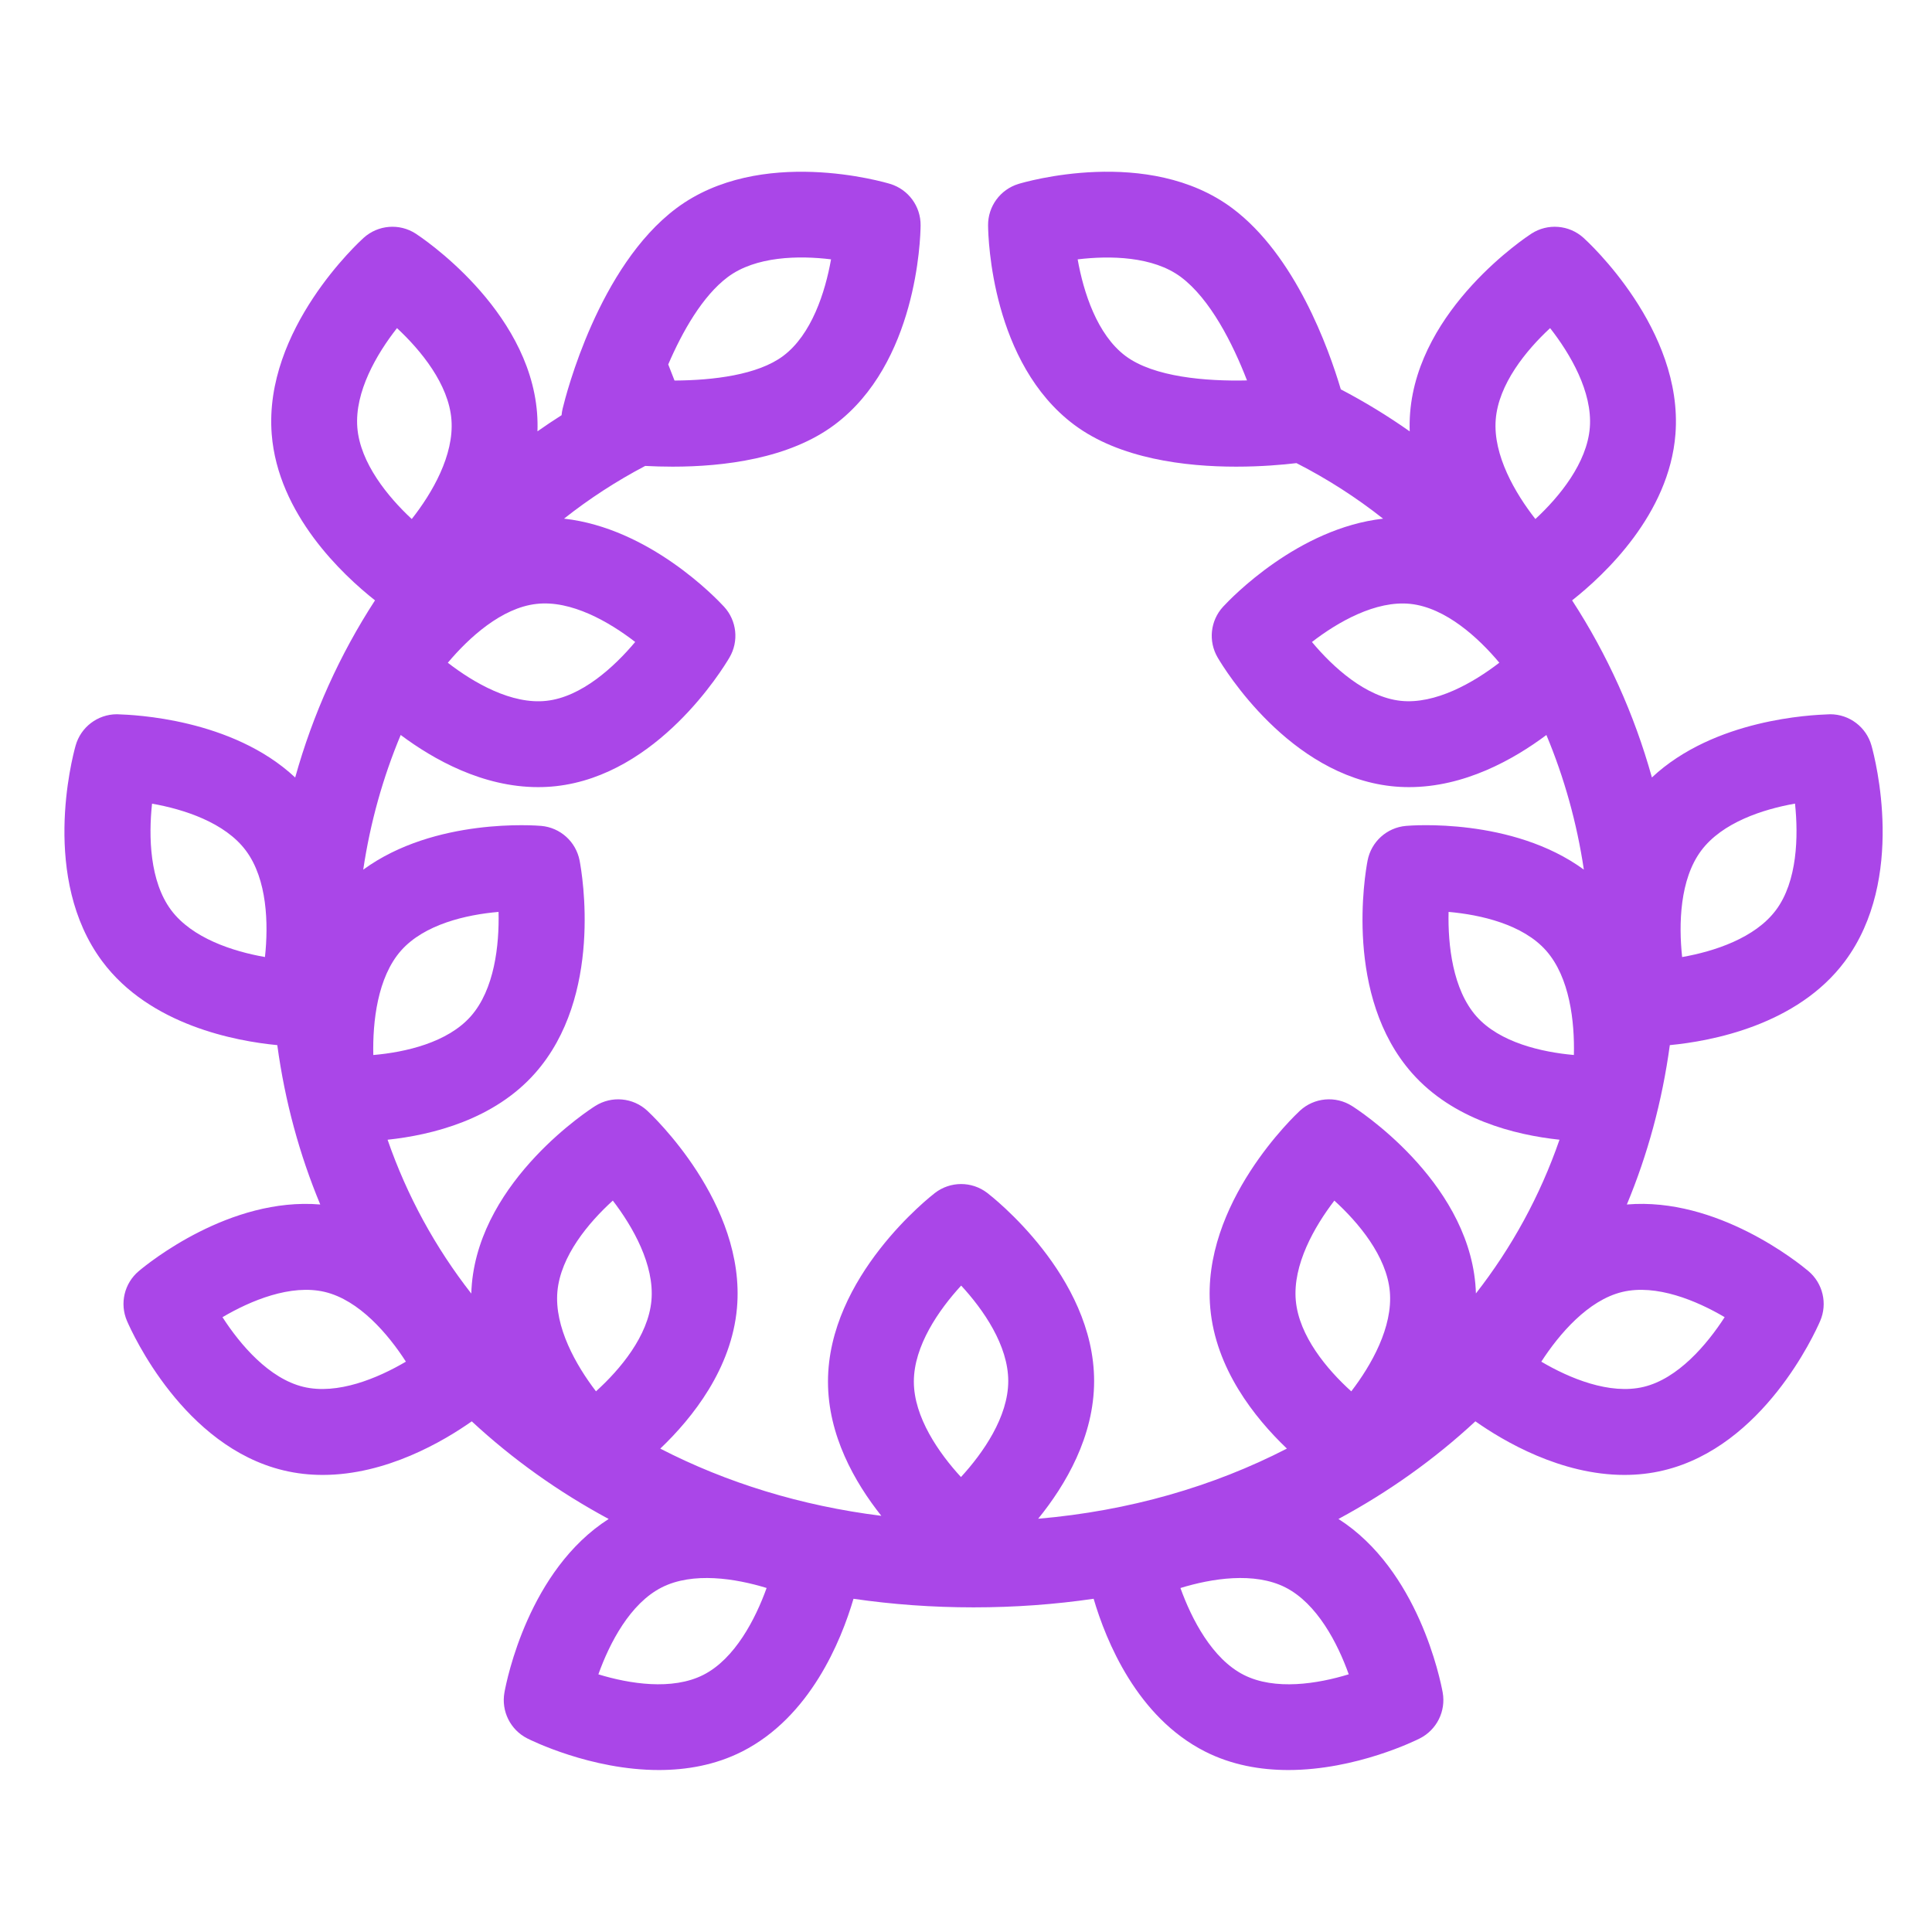
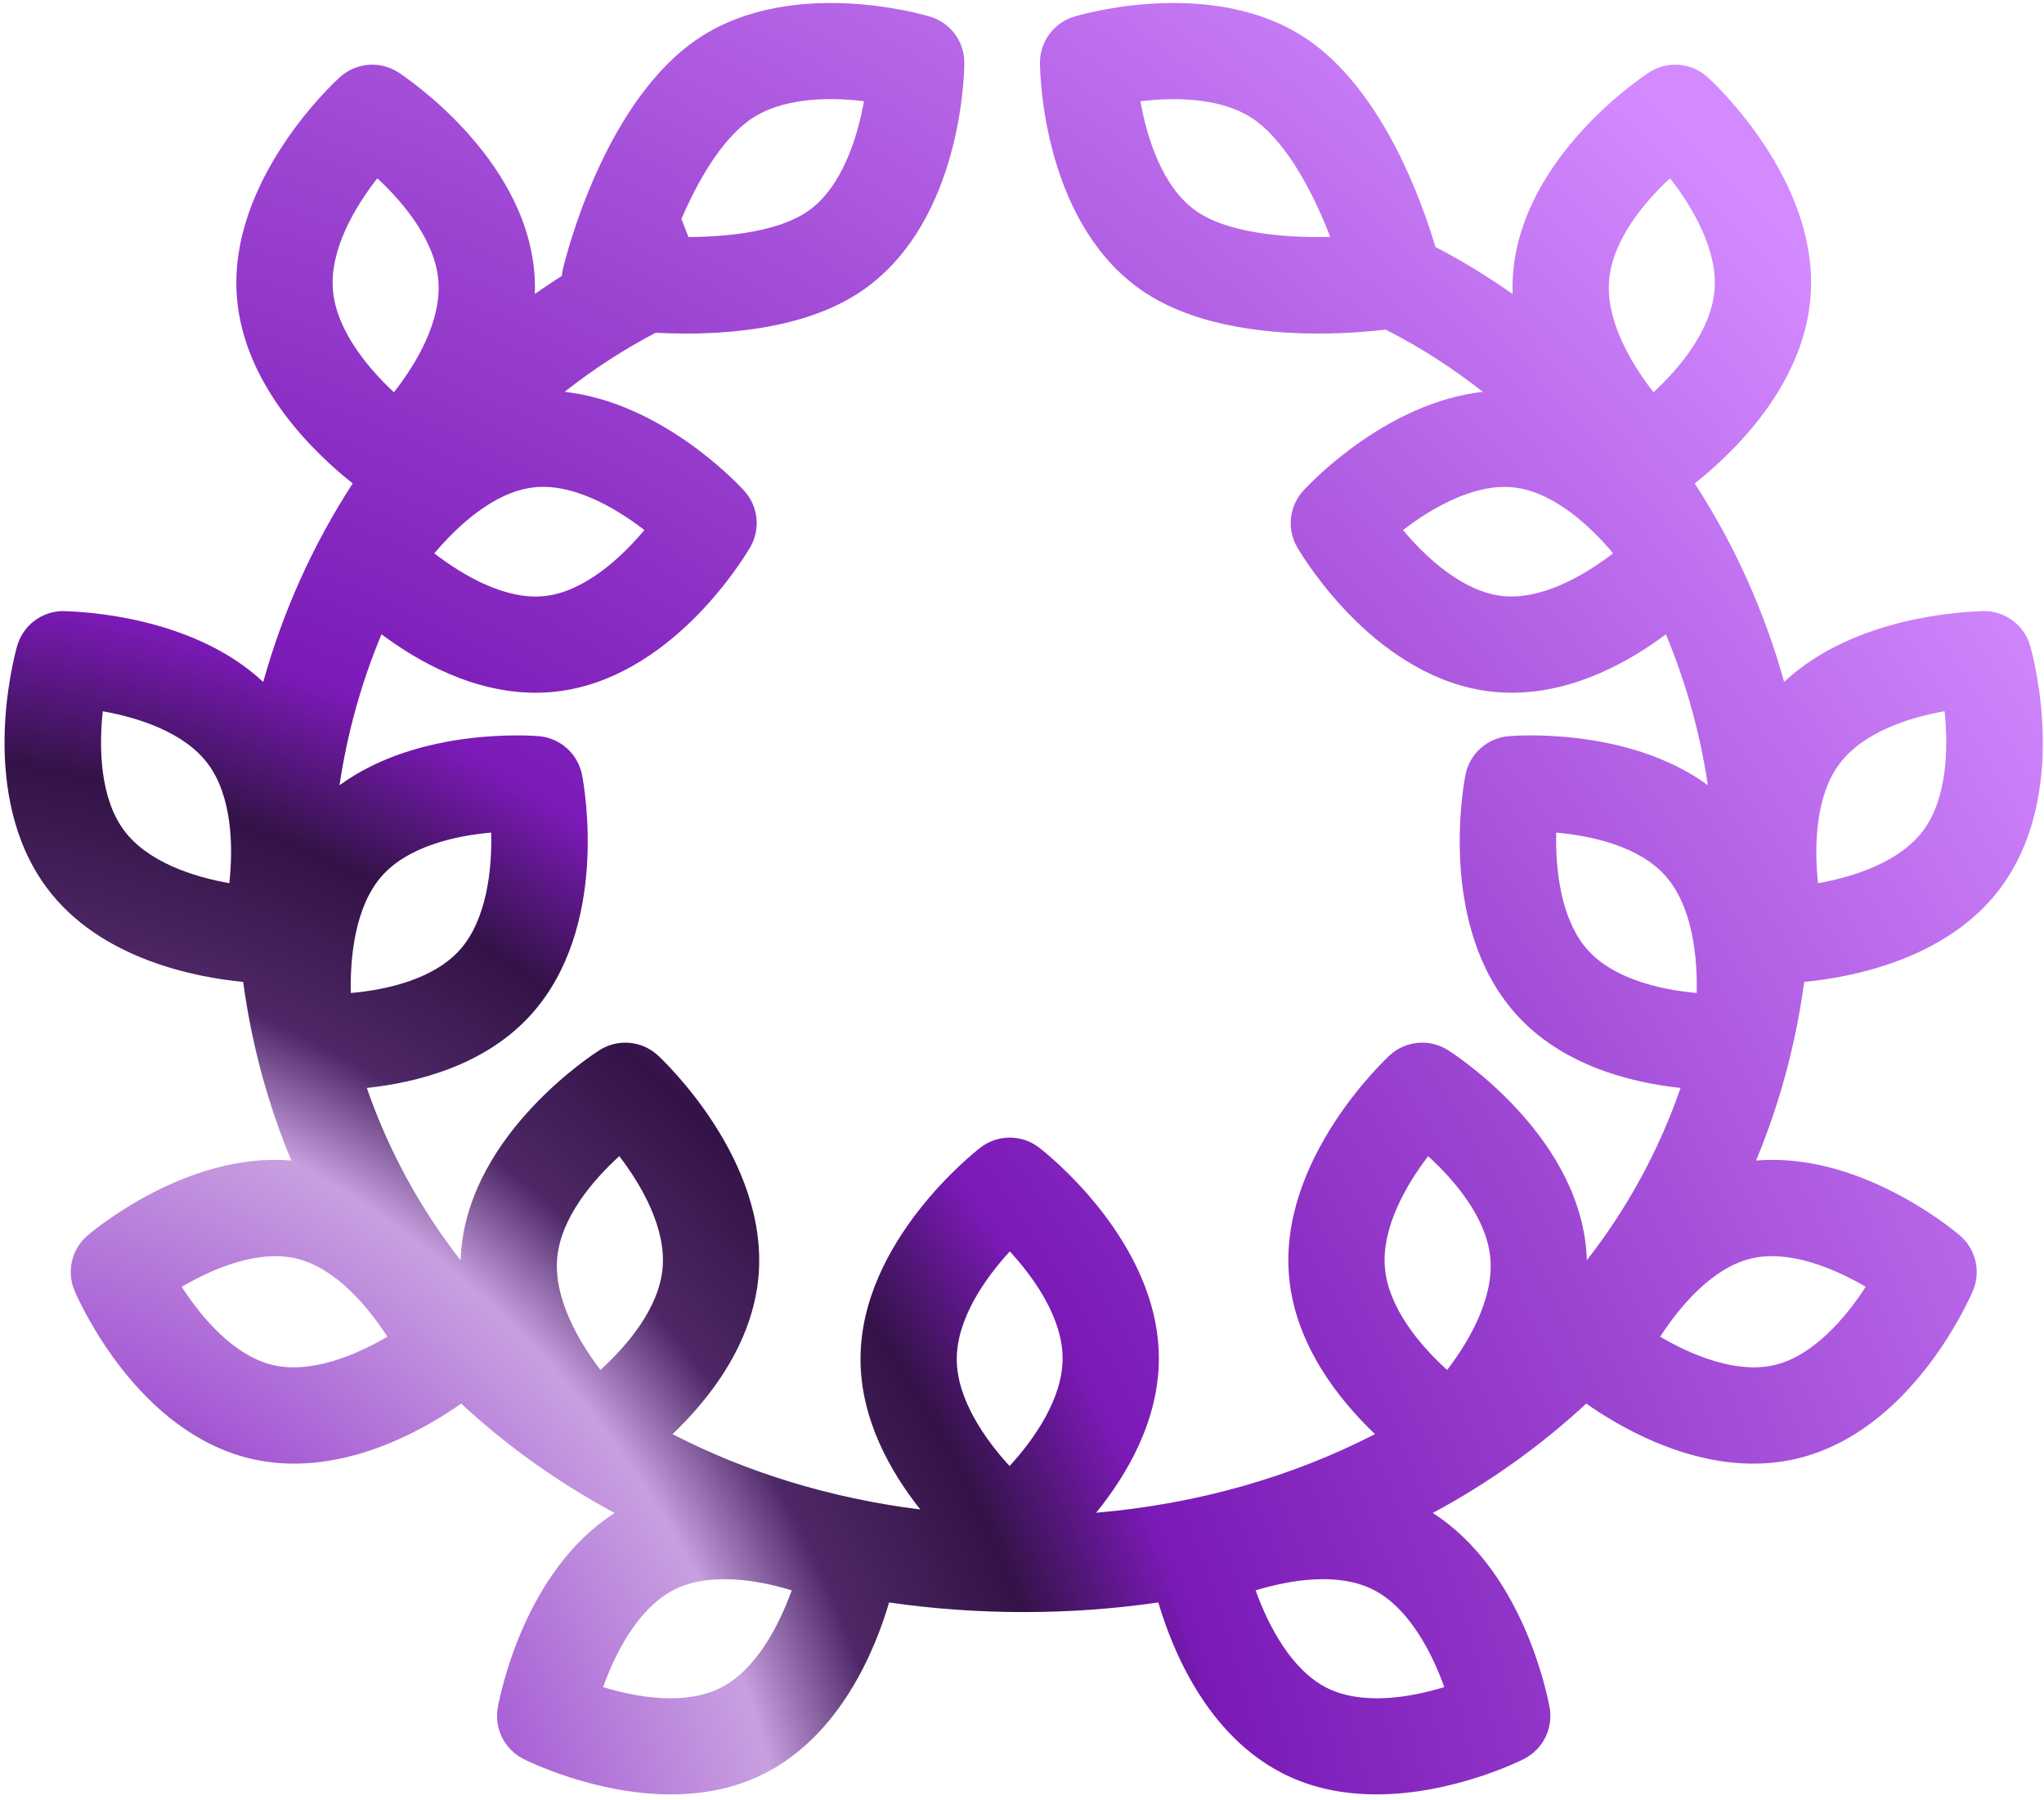
- <svg xmlns="http://www.w3.org/2000/svg" width="160" height="160" viewBox="0 0 160 160" fill="none">
-   <path fill-rule="evenodd" clip-rule="evenodd" d="M58.247 138.707C55.664 140.015 52.12 139.446 49.555 138.662C50.482 136.071 52.179 132.795 54.798 131.465C57.38 130.152 60.926 130.723 63.488 131.51C62.564 134.08 60.862 137.379 58.247 138.707ZM43.67 143.969C43.959 144.116 48.932 146.586 54.561 146.586C56.844 146.586 59.236 146.181 61.469 145.048C67.086 142.193 69.65 135.913 70.683 132.404C73.901 132.873 77.222 133.115 80.626 133.115C84.03 133.115 87.351 132.873 90.57 132.403C91.602 135.913 94.166 142.193 99.784 145.048C102.014 146.181 104.408 146.586 106.691 146.586C112.32 146.586 117.293 144.116 117.58 143.969C118.986 143.26 119.756 141.708 119.477 140.16C119.279 139.088 117.454 130.019 110.846 125.794C115.01 123.551 118.815 120.836 122.185 117.708C124.532 119.361 129.268 122.147 134.525 122.147C135.594 122.147 136.687 122.034 137.782 121.768C146.031 119.789 150.281 110.457 150.739 109.397C151.36 107.958 150.964 106.28 149.767 105.268C148.962 104.592 142.217 99.118 134.729 99.751C136.447 95.626 137.655 91.209 138.287 86.553C141.695 86.228 148.844 84.914 152.792 79.603C157.872 72.769 155.298 62.858 154.989 61.749C154.56 60.213 153.162 59.153 151.569 59.151C151.555 59.152 151.534 59.153 151.504 59.155C151.476 59.156 151.439 59.157 151.395 59.159C150.059 59.212 141.99 59.529 136.804 64.386C135.343 59.147 133.108 54.203 130.195 49.72C132.872 47.609 138.235 42.593 138.753 35.955C139.431 27.27 131.478 20 131.137 19.694C129.944 18.618 128.176 18.476 126.827 19.348C126.443 19.597 117.457 25.511 116.779 34.203C116.739 34.716 116.729 35.223 116.746 35.725C114.936 34.45 113.032 33.286 111.041 32.245C110.027 28.828 107.271 21.154 102.067 17.254C95.114 12.046 84.784 15.097 84.353 15.23C82.838 15.689 81.812 17.09 81.828 18.671C81.84 19.823 82.151 30.08 88.951 35.172C92.723 37.995 98.156 38.647 102.37 38.647C104.448 38.647 106.229 38.489 107.369 38.354C109.931 39.662 112.328 41.206 114.541 42.954C107.507 43.746 101.977 49.503 101.294 50.243C100.229 51.395 100.049 53.104 100.843 54.457C101.424 55.448 106.786 64.18 115.22 65.107C115.715 65.162 116.208 65.186 116.694 65.186C121.273 65.186 125.342 62.907 128.066 60.869C129.542 64.398 130.59 68.141 131.167 72.016C125.238 67.686 116.834 68.359 116.438 68.397C114.852 68.535 113.556 69.708 113.257 71.27C113.039 72.401 111.304 82.501 116.941 88.875C120.329 92.708 125.432 93.99 129.151 94.387C127.539 99.045 125.193 103.319 122.229 107.117C122.221 106.856 122.205 106.592 122.182 106.328C121.407 97.641 112.349 91.831 111.963 91.591C110.603 90.731 108.837 90.892 107.656 91.983C107.322 92.293 99.452 99.658 100.23 108.331C100.676 113.336 103.873 117.386 106.576 119.966C100.47 123.111 93.505 125.127 85.976 125.776C88.257 122.967 90.609 118.96 90.61 114.378C90.615 105.657 82.115 99.063 81.754 98.788C80.474 97.811 78.704 97.814 77.428 98.795C77.068 99.072 68.573 105.705 68.57 114.416C68.568 118.857 70.775 122.749 72.988 125.534C66.336 124.704 60.163 122.792 54.681 119.969C57.384 117.389 60.583 113.338 61.032 108.331C61.804 99.656 53.939 92.293 53.603 91.983C52.422 90.892 50.654 90.731 49.296 91.592C48.912 91.831 39.855 97.641 39.077 106.328C39.053 106.596 39.038 106.863 39.03 107.128C36.062 103.327 33.713 99.049 32.098 94.388C35.818 93.992 40.924 92.71 44.315 88.875C49.952 82.501 48.217 72.401 48.001 71.27C47.7 69.708 46.403 68.535 44.82 68.397C44.422 68.362 36.011 67.688 30.081 72.023C30.658 68.144 31.707 64.399 33.184 60.867C35.908 62.905 39.98 65.186 44.559 65.186C45.044 65.186 45.538 65.162 46.035 65.107C54.467 64.18 59.826 55.448 60.409 54.457C61.206 53.104 61.021 51.395 59.961 50.243C59.277 49.503 53.768 43.739 46.711 42.952C48.794 41.307 51.04 39.843 53.433 38.586C54.13 38.623 54.893 38.647 55.701 38.647C59.915 38.647 65.348 37.995 69.119 35.172C75.918 30.08 76.228 19.823 76.24 18.671C76.259 17.09 75.23 15.689 73.718 15.23C73.282 15.097 62.954 12.049 56.004 17.254C49.573 22.073 46.88 32.657 46.594 33.846C46.551 34.025 46.523 34.204 46.508 34.384C45.83 34.815 45.164 35.261 44.511 35.721C44.527 35.221 44.517 34.715 44.478 34.203C43.797 25.511 34.809 19.597 34.427 19.348C33.078 18.476 31.313 18.618 30.118 19.694C29.777 20 21.824 27.27 22.502 35.955C23.02 42.591 28.381 47.606 31.057 49.719C28.143 54.203 25.907 59.149 24.446 64.389C19.215 59.495 11.01 59.2 9.815 59.157C9.745 59.154 9.699 59.153 9.679 59.151C8.088 59.153 6.69 60.215 6.261 61.749C5.95 62.858 3.378 72.769 8.46 79.603C12.407 84.914 19.557 86.228 22.964 86.553C23.596 91.209 24.804 95.626 26.522 99.751C19.036 99.121 12.294 104.592 11.492 105.268C10.29 106.28 9.897 107.958 10.518 109.397C10.978 110.457 15.225 119.789 23.472 121.768C24.569 122.034 25.66 122.147 26.731 122.147C31.986 122.147 36.72 119.364 39.069 117.71C42.439 120.837 46.243 123.553 50.407 125.795C43.798 130.02 41.971 139.088 41.776 140.16C41.496 141.71 42.266 143.26 43.67 143.969ZM55.861 31.515L55.34 30.18C56.518 27.442 58.189 24.503 60.266 22.948C62.587 21.21 66.166 21.151 68.823 21.478C68.342 24.19 67.216 27.714 64.857 29.48C62.758 31.052 59.057 31.498 55.861 31.515ZM46.162 106.959C46.425 104.02 48.743 101.251 50.751 99.428C52.413 101.595 54.21 104.754 53.949 107.701C53.683 110.638 51.365 113.406 49.357 115.224C47.71 113.074 45.899 109.898 46.162 106.959ZM18.425 109.084C19.904 111.379 22.291 114.171 25.131 114.854C27.952 115.532 31.287 114.138 33.615 112.766C32.136 110.471 29.746 107.676 26.907 106.994C24.084 106.32 20.751 107.712 18.425 109.084ZM33.212 78.725C35.142 76.544 38.621 75.748 41.288 75.52C41.354 78.277 40.949 81.946 38.989 84.165C37.062 86.343 33.584 87.142 30.915 87.372C30.854 84.632 31.256 80.936 33.212 78.725ZM12.592 66.556C12.296 69.294 12.398 72.982 14.164 75.36C15.903 77.697 19.298 78.794 21.943 79.257C22.239 76.516 22.137 72.828 20.369 70.451C18.634 68.113 15.216 67.018 12.592 66.556ZM45.258 58.039C42.383 58.364 39.228 56.546 37.087 54.886C38.827 52.812 41.544 50.33 44.433 50.013C47.303 49.683 50.463 51.508 52.604 53.165C50.866 55.239 48.147 57.724 45.258 58.039ZM29.592 35.403C29.362 32.454 31.196 29.316 32.877 27.173C34.852 29.007 37.16 31.821 37.386 34.755C37.615 37.704 35.785 40.843 34.1 42.983C32.126 41.148 29.822 38.337 29.592 35.403ZM111.697 138.659C109.127 139.446 105.589 140.018 103.002 138.707C100.383 137.375 98.688 134.094 97.759 131.513C100.329 130.723 103.872 130.152 106.456 131.465C109.073 132.797 110.772 136.073 111.697 138.659ZM110.505 99.43C108.846 101.594 107.047 104.752 107.312 107.701C107.576 110.635 109.891 113.406 111.906 115.226C113.563 113.065 115.362 109.905 115.099 106.959C114.836 104.026 112.499 101.244 110.505 99.43ZM75.681 114.418C75.681 111.458 77.755 108.471 79.6 106.466C81.441 108.461 83.501 111.424 83.499 114.375C83.499 117.331 81.425 120.318 79.583 122.323C77.758 120.342 75.679 117.36 75.681 114.418ZM127.644 112.768C129.967 114.138 133.305 115.532 136.123 114.854C138.958 114.174 141.357 111.362 142.829 109.082C140.506 107.712 137.168 106.32 134.352 106.994C131.517 107.674 129.121 110.485 127.644 112.768ZM130.343 87.37C127.69 87.137 124.189 86.338 122.267 84.165C120.309 81.946 119.901 78.274 119.965 75.52C122.618 75.752 126.119 76.551 128.041 78.725C130.004 80.944 130.409 84.615 130.343 87.37ZM148.656 66.551C146.015 67.016 142.621 68.113 140.881 70.451C139.113 72.826 139.013 76.516 139.307 79.259C141.948 78.794 145.344 77.699 147.084 75.36C148.848 72.989 148.943 69.277 148.656 66.551ZM115.992 58.039C113.098 57.721 110.394 55.258 108.649 53.168C110.775 51.523 113.94 49.7 116.82 50.013C119.716 50.33 122.421 52.796 124.168 54.882C122.037 56.527 118.87 58.349 115.992 58.039ZM93.211 29.48C95.548 31.227 99.865 31.585 103.271 31.505C102.09 28.444 100.222 24.759 97.805 22.948C95.489 21.212 91.891 21.158 89.248 21.48C89.726 24.187 90.852 27.712 93.211 29.48ZM123.869 34.755C124.097 31.814 126.384 29.017 128.373 27.173C130.044 29.306 131.89 32.459 131.663 35.403C131.433 38.344 129.145 41.141 127.154 42.983C125.486 40.852 123.639 37.697 123.869 34.755Z" fill="#AA46E8" />
+ <svg xmlns="http://www.w3.org/2000/svg" width="151" height="133" viewBox="0 0 151 133" fill="none">
+   <path fill-rule="evenodd" clip-rule="evenodd" d="M53.247 124.707C50.664 126.015 47.12 125.446 44.555 124.662C45.482 122.071 47.179 118.795 49.798 117.465C52.38 116.152 55.926 116.723 58.488 117.51C57.564 120.08 55.862 123.379 53.247 124.707ZM38.67 129.969C38.959 130.116 43.932 132.586 49.561 132.586C51.844 132.586 54.236 132.181 56.469 131.048C62.086 128.193 64.65 121.913 65.683 118.404C68.901 118.873 72.222 119.115 75.626 119.115C79.03 119.115 82.351 118.873 85.57 118.403C86.602 121.913 89.166 128.193 94.784 131.048C97.014 132.181 99.408 132.586 101.691 132.586C107.32 132.586 112.293 130.116 112.58 129.969C113.986 129.26 114.756 127.708 114.477 126.16C114.279 125.088 112.454 116.019 105.846 111.794C110.01 109.551 113.815 106.836 117.185 103.708C119.532 105.361 124.268 108.147 129.525 108.147C130.594 108.147 131.687 108.034 132.782 107.768C141.031 105.789 145.281 96.457 145.739 95.397C146.36 93.958 145.964 92.28 144.767 91.268C143.962 90.592 137.217 85.118 129.729 85.751C131.447 81.626 132.655 77.209 133.287 72.553C136.695 72.228 143.844 70.914 147.792 65.603C152.872 58.769 150.298 48.858 149.989 47.749C149.56 46.213 148.162 45.153 146.569 45.151C146.555 45.152 146.534 45.153 146.504 45.155C146.476 45.156 146.439 45.157 146.395 45.159C145.059 45.212 136.99 45.529 131.804 50.386C130.343 45.147 128.108 40.203 125.195 35.72C127.872 33.609 133.235 28.593 133.753 21.955C134.431 13.27 126.478 6 126.137 5.694C124.944 4.618 123.176 4.476 121.827 5.348C121.443 5.597 112.457 11.511 111.779 20.203C111.739 20.716 111.729 21.223 111.746 21.725C109.936 20.45 108.032 19.286 106.041 18.245C105.027 14.829 102.271 7.154 97.067 3.254C90.114 -1.954 79.784 1.097 79.353 1.23C77.838 1.689 76.812 3.09 76.828 4.671C76.84 5.823 77.151 16.08 83.951 21.172C87.723 23.995 93.156 24.646 97.37 24.646C99.448 24.646 101.229 24.489 102.369 24.354C104.931 25.662 107.328 27.206 109.541 28.954C102.507 29.747 96.977 35.503 96.294 36.243C95.229 37.395 95.049 39.104 95.843 40.457C96.424 41.448 101.786 50.181 110.22 51.107C110.715 51.162 111.208 51.185 111.694 51.185C116.273 51.185 120.342 48.907 123.066 46.869C124.542 50.398 125.59 54.141 126.167 58.016C120.238 53.686 111.834 54.359 111.438 54.397C109.852 54.535 108.556 55.708 108.257 57.27C108.039 58.401 106.304 68.501 111.941 74.875C115.329 78.708 120.432 79.99 124.151 80.387C122.539 85.045 120.193 89.319 117.229 93.117C117.221 92.856 117.205 92.593 117.182 92.328C116.407 83.641 107.349 77.831 106.963 77.591C105.603 76.731 103.837 76.892 102.656 77.983C102.322 78.293 94.452 85.658 95.23 94.331C95.677 99.336 98.874 103.386 101.576 105.966C95.47 109.111 88.505 111.127 80.976 111.776C83.257 108.967 85.609 104.96 85.61 100.378C85.615 91.657 77.115 85.063 76.754 84.788C75.474 83.811 73.704 83.814 72.428 84.795C72.068 85.072 63.573 91.705 63.57 100.416C63.568 104.857 65.775 108.749 67.988 111.534C61.336 110.704 55.163 108.792 49.681 105.969C52.384 103.389 55.583 99.338 56.032 94.331C56.804 85.656 48.939 78.293 48.603 77.983C47.422 76.892 45.654 76.731 44.296 77.592C43.912 77.831 34.855 83.641 34.077 92.328C34.053 92.596 34.038 92.863 34.03 93.128C31.062 89.327 28.713 85.049 27.098 80.388C30.818 79.992 35.924 78.71 39.315 74.875C44.952 68.501 43.217 58.401 43.001 57.27C42.7 55.708 41.403 54.535 39.82 54.397C39.422 54.361 31.012 53.688 25.081 58.023C25.658 54.144 26.707 50.399 28.184 46.867C30.908 48.905 34.98 51.185 39.559 51.185C40.044 51.185 40.538 51.162 41.035 51.107C49.467 50.181 54.826 41.448 55.409 40.457C56.206 39.104 56.021 37.395 54.961 36.243C54.277 35.503 48.768 29.739 41.711 28.952C43.794 27.307 46.04 25.843 48.433 24.586C49.13 24.623 49.893 24.646 50.701 24.646C54.915 24.646 60.348 23.995 64.119 21.172C70.918 16.08 71.228 5.823 71.24 4.671C71.259 3.09 70.23 1.689 68.718 1.23C68.282 1.097 57.954 -1.951 51.004 3.254C44.573 8.073 41.88 18.657 41.594 19.846C41.551 20.024 41.523 20.204 41.508 20.384C40.83 20.815 40.164 21.261 39.511 21.721C39.527 21.221 39.517 20.715 39.478 20.203C38.797 11.511 29.809 5.597 29.427 5.348C28.078 4.476 26.313 4.618 25.118 5.694C24.777 6 16.824 13.27 17.502 21.955C18.02 28.591 23.381 33.606 26.057 35.719C23.143 40.203 20.907 45.149 19.446 50.389C14.214 45.495 6.01 45.2 4.815 45.157C4.745 45.154 4.699 45.153 4.679 45.151C3.088 45.153 1.69 46.215 1.261 47.749C0.95 48.858 -1.622 58.769 3.46 65.603C7.407 70.914 14.557 72.228 17.964 72.553C18.596 77.209 19.804 81.626 21.522 85.751C14.036 85.121 7.294 90.592 6.492 91.268C5.29 92.28 4.897 93.958 5.518 95.397C5.978 96.457 10.225 105.789 18.472 107.768C19.569 108.034 20.66 108.147 21.731 108.147C26.986 108.147 31.72 105.364 34.069 103.71C37.439 106.837 41.243 109.553 45.407 111.795C38.798 116.02 36.971 125.088 36.776 126.16C36.496 127.71 37.266 129.26 38.67 129.969ZM50.861 17.515L50.34 16.18C51.518 13.442 53.189 10.503 55.266 8.948C57.587 7.21 61.166 7.151 63.823 7.478C63.342 10.19 62.216 13.714 59.857 15.48C57.758 17.052 54.057 17.498 50.861 17.515ZM41.162 92.959C41.425 90.02 43.743 87.251 45.751 85.428C47.413 87.595 49.21 90.754 48.949 93.701C48.683 96.638 46.365 99.406 44.357 101.224C42.71 99.074 40.899 95.898 41.162 92.959ZM13.425 95.084C14.905 97.379 17.291 100.171 20.131 100.854C22.952 101.532 26.287 100.138 28.615 98.766C27.136 96.471 24.746 93.676 21.907 92.994C19.084 92.32 15.751 93.712 13.425 95.084ZM28.212 64.725C30.142 62.544 33.621 61.748 36.288 61.52C36.354 64.277 35.949 67.946 33.989 70.165C32.062 72.343 28.584 73.142 25.915 73.372C25.854 70.632 26.256 66.936 28.212 64.725ZM7.592 52.556C7.296 55.294 7.398 58.982 9.164 61.36C10.903 63.697 14.298 64.794 16.943 65.257C17.239 62.516 17.137 58.828 15.369 56.451C13.634 54.113 10.216 53.018 7.592 52.556ZM40.258 44.039C37.383 44.364 34.228 42.546 32.087 40.886C33.827 38.812 36.544 36.33 39.433 36.013C42.303 35.683 45.463 37.508 47.604 39.165C45.866 41.239 43.147 43.724 40.258 44.039ZM24.592 21.403C24.362 18.454 26.196 15.316 27.877 13.173C29.852 15.007 32.16 17.821 32.386 20.756C32.615 23.704 30.785 26.843 29.1 28.983C27.126 27.148 24.822 24.337 24.592 21.403ZM106.697 124.659C104.127 125.446 100.589 126.018 98.002 124.707C95.383 123.375 93.688 120.094 92.759 117.513C95.329 116.723 98.872 116.152 101.456 117.465C104.073 118.797 105.772 122.073 106.697 124.659ZM105.505 85.43C103.846 87.594 102.047 90.752 102.312 93.701C102.576 96.635 104.891 99.406 106.906 101.226C108.563 99.065 110.362 95.905 110.099 92.959C109.836 90.026 107.499 87.244 105.505 85.43ZM70.681 100.418C70.681 97.458 72.755 94.471 74.6 92.466C76.441 94.461 78.501 97.424 78.499 100.375C78.499 103.331 76.425 106.318 74.583 108.323C72.758 106.342 70.679 103.36 70.681 100.418ZM122.644 98.768C124.967 100.138 128.305 101.532 131.123 100.854C133.958 100.174 136.357 97.362 137.829 95.082C135.506 93.712 132.168 92.32 129.352 92.994C126.517 93.674 124.121 96.485 122.644 98.768ZM125.343 73.37C122.69 73.137 119.189 72.338 117.267 70.165C115.309 67.946 114.901 64.274 114.965 61.52C117.618 61.752 121.119 62.551 123.041 64.725C125.004 66.944 125.409 70.615 125.343 73.37ZM143.656 52.551C141.015 53.016 137.621 54.113 135.881 56.451C134.113 58.826 134.013 62.516 134.307 65.259C136.948 64.794 140.344 63.699 142.084 61.36C143.848 58.989 143.943 55.277 143.656 52.551ZM110.992 44.039C108.098 43.721 105.394 41.258 103.649 39.168C105.775 37.523 108.94 35.7 111.82 36.013C114.716 36.33 117.421 38.796 119.168 40.882C117.037 42.527 113.87 44.349 110.992 44.039ZM88.211 15.48C90.548 17.227 94.865 17.585 98.271 17.505C97.09 14.444 95.222 10.758 92.805 8.948C90.489 7.212 86.891 7.158 84.248 7.48C84.726 10.187 85.852 13.712 88.211 15.48ZM118.869 20.756C119.097 17.814 121.384 15.017 123.373 13.173C125.044 15.306 126.89 18.459 126.663 21.403C126.433 24.344 124.145 27.141 122.154 28.983C120.486 26.852 118.639 23.697 118.869 20.756Z" fill="url(#paint0_radial_1007_1470)" />
+   <defs>
+     <radialGradient id="paint0_radial_1007_1470" cx="0" cy="0" r="1" gradientUnits="userSpaceOnUse" gradientTransform="translate(2.28382e-06 138) rotate(-38.8359) scale(177.805 202.271)">
+       <stop stop-color="#7836A0" />
+       <stop offset="0.125" stop-color="#462F55" />
+       <stop offset="0.203" stop-color="#A65AD5" />
+       <stop offset="0.312" stop-color="#C8A0E0" />
+       <stop offset="0.359" stop-color="#4E2866" />
+       <stop offset="0.427" stop-color="#331347" />
+       <stop offset="0.49" stop-color="#7B1AB7" />
+       <stop offset="1" stop-color="#D38AFF" />
+     </radialGradient>
+   </defs>
</svg>
